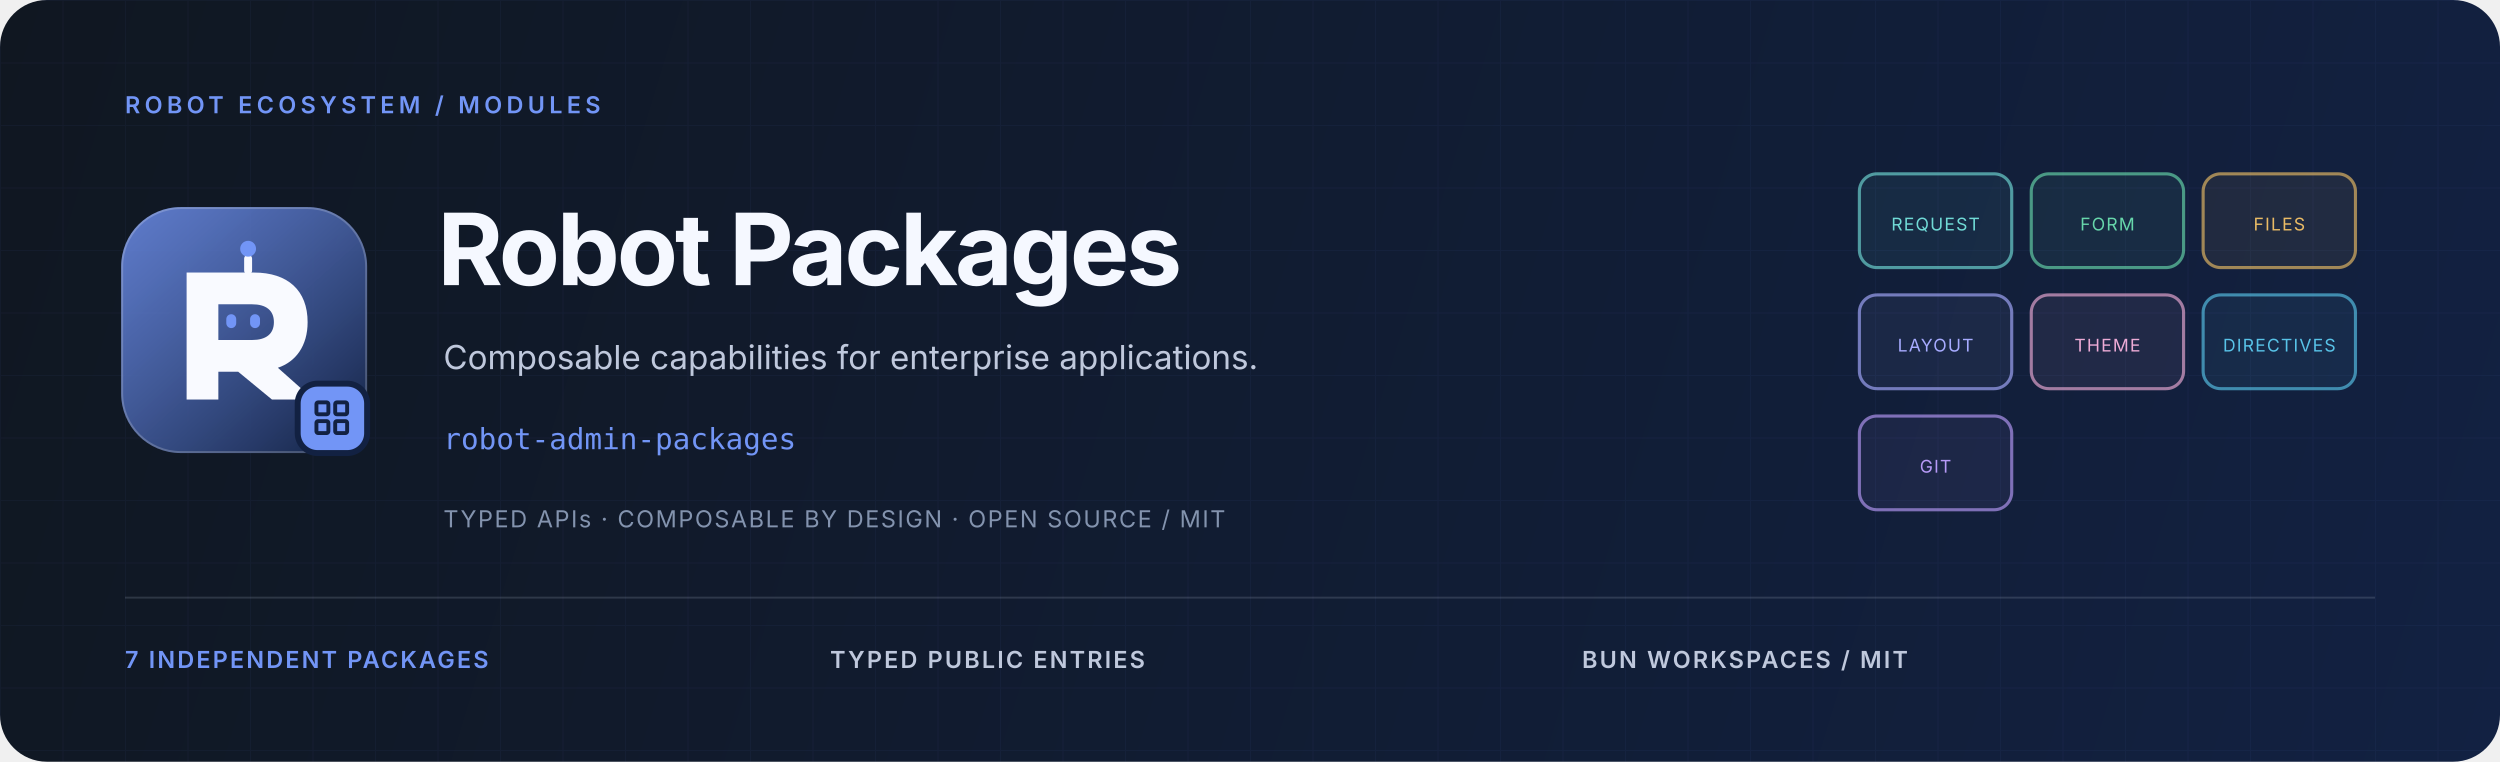
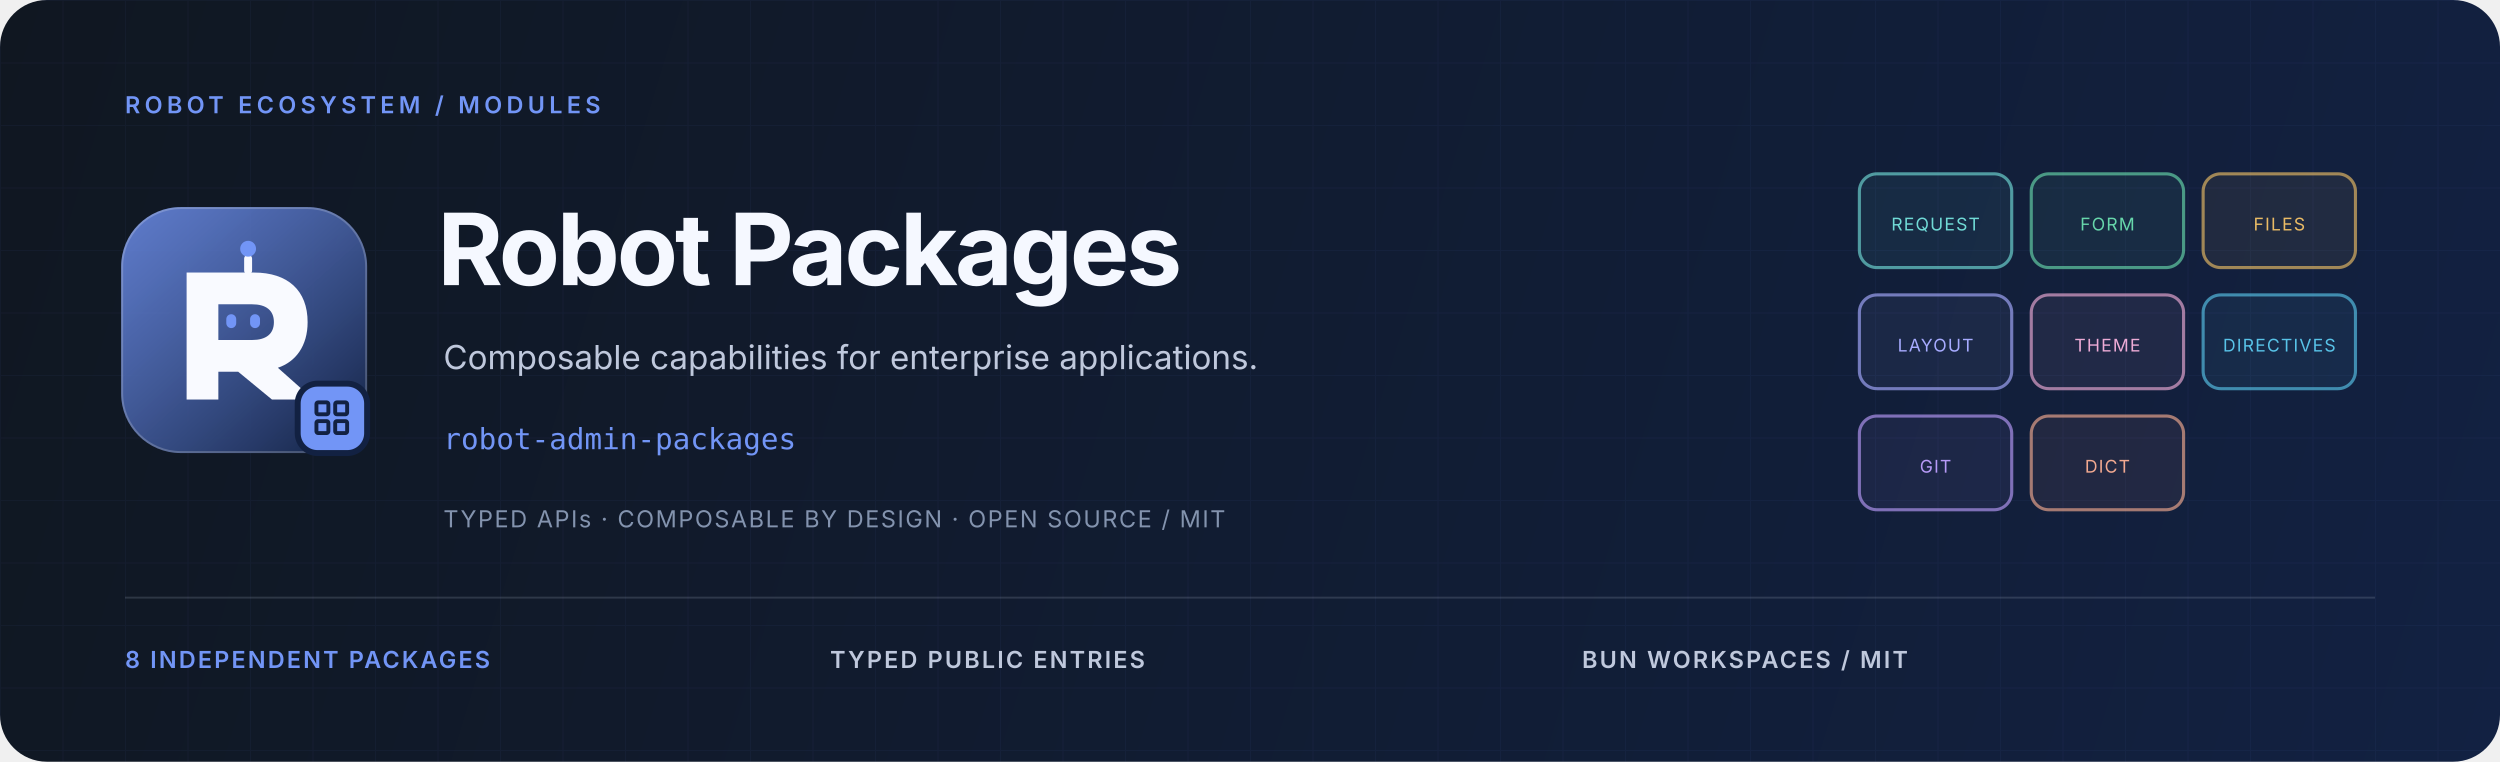
<svg xmlns="http://www.w3.org/2000/svg" width="1280" height="390" viewBox="0 0 1280 390" role="img" aria-labelledby="title description">
  <defs>
    <linearGradient id="tile" x1="5" y1="0" x2="120" y2="128" gradientUnits="userSpaceOnUse">
      <stop stop-color="#7295F6" stop-opacity=".8" />
      <stop offset="1" stop-color="#122142" />
    </linearGradient>
    <linearGradient id="bg" x1="0" y1="0" x2="1280" y2="390" gradientUnits="userSpaceOnUse">
      <stop stop-color="#101721" />
      <stop offset="1" stop-color="#122142" />
    </linearGradient>
    <pattern id="grid" width="32" height="32" patternUnits="userSpaceOnUse">
      <path d="M32 0H0V32" fill="none" stroke="#7295F6" stroke-opacity=".045" />
    </pattern>
    <clipPath id="edge">
      <rect width="1280" height="390" rx="24" />
    </clipPath>
  </defs>
  <g clip-path="url(#edge)">
    <rect width="1280" height="390" fill="url(#bg)" />
    <rect width="1280" height="390" fill="url(#grid)" />
    <svg x="60" y="104" width="130" height="130" viewBox="0 0 128 128">
      <rect x="2" y="2" width="124" height="124" rx="30" fill="url(#tile)" />
      <rect x="2.5" y="2.5" width="123" height="123" rx="29.5" fill="none" stroke="#FFF" stroke-opacity=".2" />
      <path d="M35 99V35H69C86 35 96 44 96 60C96 72 90 80 81 83L99 99H78L61 85H51V99H35ZM51 51V69H68C75 69 79 66 79 60C79 54 75 51 68 51H51Z" fill="#F9FAFF" />
      <path d="M66 34V28" stroke="#F9FAFF" stroke-width="4" stroke-linecap="round" />
      <circle cx="66" cy="23" r="4" fill="#7295F6" />
      <rect x="55" y="56" width="5" height="7" rx="2.5" fill="#7295F6" />
      <rect x="67" y="56" width="5" height="7" rx="2.5" fill="#7295F6" />
      <rect x="91" y="91" width="35" height="35" rx="10" fill="#7295F6" stroke="#122142" stroke-width="3" />
      <g transform="translate(97 97) scale(.86)" fill="none" stroke="#122142" stroke-width="2.3" stroke-linecap="round" stroke-linejoin="round" color="#122142">
        <rect x="4" y="4" width="7" height="7" rx="1" />
        <rect x="15" y="4" width="7" height="7" rx="1" />
        <rect x="4" y="15" width="7" height="7" rx="1" />
        <rect x="15" y="15" width="7" height="7" rx="1" />
      </g>
    </svg>
    <g font-family="-apple-system,BlinkMacSystemFont,Segoe UI,sans-serif">
      <text x="64" y="58" fill="#7295F6" font-size="12" font-weight="600" letter-spacing="2.2">ROBOT ECOSYSTEM / MODULES</text>
-       <text x="224" y="146" fill="#F5F8FF" font-size="51" font-weight="750" letter-spacing="-1.5">Robot Packages</text>
+       <text x="224" y="146" fill="#F5F8FF" font-size="51" font-weight="700" letter-spacing="-1.5">Robot Packages</text>
      <text x="227" y="189" fill="#BFC8DC" font-size="17">Composable capabilities for enterprise applications.</text>
      <text x="227" y="230" fill="#7295F6" font-family="SFMono-Regular,Consolas,monospace" font-size="15">robot-admin-packages</text>
      <text x="227" y="270" fill="#8393AE" font-size="12" letter-spacing=".8">TYPED APIs · COMPOSABLE BY DESIGN · OPEN SOURCE / MIT</text>
      <path d="M64 306H1216" stroke="#BFC8DC" stroke-opacity=".17" />
-       <text x="64" y="342" fill="#7295F6" font-size="12" font-weight="600" letter-spacing="1.1">7 INDEPENDENT PACKAGES</text>
+       <text x="64" y="342" fill="#7295F6" font-size="12" font-weight="600" letter-spacing="1.1">8 INDEPENDENT PACKAGES</text>
      <text x="425" y="342" fill="#BFC8DC" font-size="12" font-weight="600" letter-spacing="1.1">TYPED PUBLIC ENTRIES</text>
      <text x="810" y="342" fill="#BFC8DC" font-size="12" font-weight="600" letter-spacing="1.1">BUN WORKSPACES / MIT</text>
      <g transform="translate(952 89)" fill="none" stroke="#7295F6" stroke-width="1.6" stroke-linecap="round" stroke-linejoin="round" color="#7295F6">
        <rect x="0" y="0" width="78" height="48" rx="9" fill="#70DAD6" fill-opacity=".07" stroke="#70DAD6" stroke-opacity=".65" />
        <text x="39" y="29" text-anchor="middle" font-size="9" letter-spacing=".6" fill="#70DAD6" stroke="none">REQUEST</text>
        <rect x="88" y="0" width="78" height="48" rx="9" fill="#67D7AB" fill-opacity=".07" stroke="#67D7AB" stroke-opacity=".65" />
        <text x="127" y="29" text-anchor="middle" font-size="9" letter-spacing=".6" fill="#67D7AB" stroke="none">FORM</text>
        <rect x="176" y="0" width="78" height="48" rx="9" fill="#EABB65" fill-opacity=".07" stroke="#EABB65" stroke-opacity=".65" />
        <text x="215" y="29" text-anchor="middle" font-size="9" letter-spacing=".6" fill="#EABB65" stroke="none">FILES</text>
        <rect x="0" y="62" width="78" height="48" rx="9" fill="#A7ABFF" fill-opacity=".07" stroke="#A7ABFF" stroke-opacity=".65" />
        <text x="39" y="91" text-anchor="middle" font-size="9" letter-spacing=".6" fill="#A7ABFF" stroke="none">LAYOUT</text>
        <rect x="88" y="62" width="78" height="48" rx="9" fill="#EDABD6" fill-opacity=".07" stroke="#EDABD6" stroke-opacity=".65" />
        <text x="127" y="91" text-anchor="middle" font-size="9" letter-spacing=".6" fill="#EDABD6" stroke="none">THEME</text>
        <rect x="176" y="62" width="78" height="48" rx="9" fill="#58C3E8" fill-opacity=".07" stroke="#58C3E8" stroke-opacity=".65" />
        <text x="215" y="91" text-anchor="middle" font-size="9" letter-spacing=".6" fill="#58C3E8" stroke="none">DIRECTIVES</text>
        <rect x="0" y="124" width="78" height="48" rx="9" fill="#B79AF7" fill-opacity=".07" stroke="#B79AF7" stroke-opacity=".65" />
        <text x="39" y="153" text-anchor="middle" font-size="9" letter-spacing=".6" fill="#B79AF7" stroke="none">GIT</text>
+         <rect x="88" y="124" width="78" height="48" rx="9" fill="#F2A990" fill-opacity=".07" stroke="#F2A990" stroke-opacity=".65" />
+         <text x="127" y="153" text-anchor="middle" font-size="9" letter-spacing=".6" fill="#F2A990" stroke="none">DICT</text>
      </g>
    </g>
  </g>
</svg>
